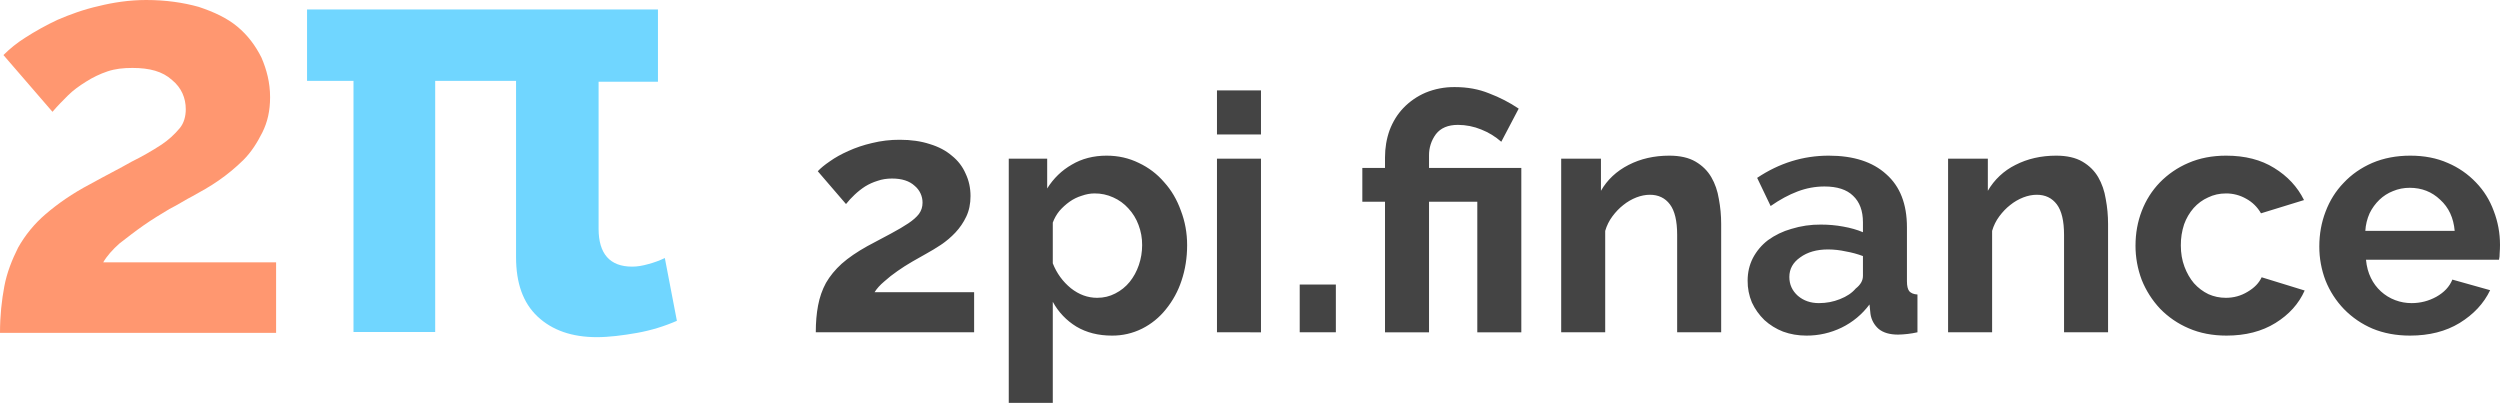
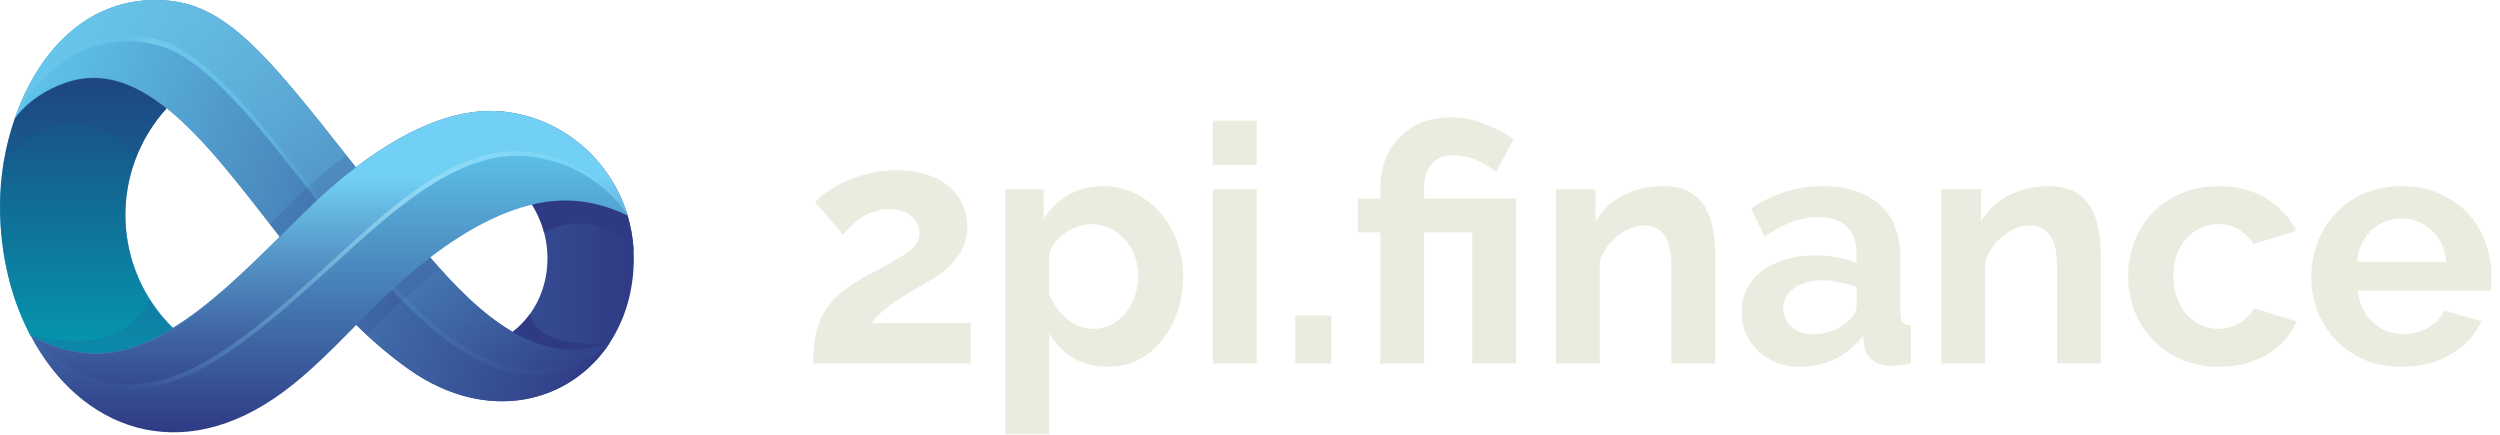
- <svg xmlns="http://www.w3.org/2000/svg" width="138.14" height="22.261" fill="none">
-   <path d="M15.208 18.392H0c0-.95.095-1.806.238-2.566.142-.76.427-1.474.76-2.139a6.87 6.87 0 011.52-1.853c.666-.57 1.474-1.141 2.472-1.664.855-.475 1.616-.855 2.281-1.235a15.851 15.851 0 001.664-.95 4.73 4.73 0 00.998-.904c.237-.285.332-.665.332-1.045 0-.618-.237-1.189-.76-1.616-.523-.475-1.236-.666-2.186-.666-.523 0-.95.048-1.378.19a5.468 5.468 0 00-1.189.57c-.38.238-.712.476-.998.761-.285.285-.57.57-.855.903L.19 3.042a6.875 6.875 0 011.188-.95 15.395 15.395 0 011.806-.999C3.85.808 4.61.523 5.465.333 6.225.143 7.13 0 8.08 0c1.093 0 2.044.143 2.9.38.855.285 1.567.618 2.138 1.093.57.475.998 1.046 1.33 1.711.286.665.476 1.378.476 2.186 0 .76-.143 1.378-.428 1.949-.285.57-.618 1.093-1.046 1.52a10.32 10.32 0 01-1.378 1.141c-.475.333-.998.618-1.426.856-.38.19-.807.475-1.283.712-.475.286-.95.57-1.425.903-.476.333-.903.666-1.331.998-.38.333-.713.713-.903 1.046h9.552v3.897z" fill="#ff9770" />
-   <path d="M35.216 18.392c-.808.143-1.569.238-2.234.238-1.378 0-2.471-.38-3.28-1.141-.807-.76-1.187-1.853-1.187-3.28V4.468h-4.468v13.877h-4.514V4.467h-2.567V.523h19.39v3.992h-3.28v8.126c0 1.379.619 2.092 1.854 2.092.286 0 .57-.048.903-.143a5.07 5.07 0 00.903-.333l.666 3.47a9.806 9.806 0 01-2.186.665z" fill="#70d6ff" />
-   <path d="M45.077 18.36c0-.549.043-1.043.127-1.483.085-.451.23-.866.436-1.245.218-.378.508-.732.871-1.062.375-.33.847-.653 1.416-.97.496-.269.932-.5 1.307-.696.387-.207.708-.397.962-.567.254-.171.448-.342.58-.513.134-.183.2-.39.2-.623a1.2 1.2 0 00-.435-.933c-.29-.269-.708-.403-1.252-.403-.291 0-.557.042-.8.128a2.92 2.92 0 00-.689.311c-.206.134-.4.287-.58.458-.17.159-.328.33-.473.513l-1.56-1.813c.157-.17.38-.354.67-.55.291-.207.63-.396 1.017-.567.4-.183.835-.33 1.307-.44a6.29 6.29 0 011.543-.182c.617 0 1.168.079 1.652.238.484.146.89.36 1.216.64.339.269.593.599.763.99.181.378.272.793.272 1.244 0 .427-.079.806-.236 1.135a3.41 3.41 0 01-.6.88 4.712 4.712 0 01-.798.677c-.278.183-.55.348-.817.494-.218.122-.466.263-.744.421a10.59 10.59 0 00-.835.531 7.19 7.19 0 00-.744.586c-.23.195-.406.39-.527.586h5.5v2.216zM61.44 18.544c-.75 0-1.403-.165-1.96-.495a3.637 3.637 0 01-1.307-1.373v5.585H55.74V8.766h2.123v1.648c.351-.561.805-1 1.362-1.318.556-.33 1.198-.495 1.924-.495.641 0 1.234.135 1.779.403.544.257 1.01.61 1.397 1.062.4.44.708.964.926 1.575.23.598.345 1.233.345 1.904 0 .696-.103 1.349-.309 1.96a4.926 4.926 0 01-.87 1.592 3.932 3.932 0 01-1.308 1.062 3.655 3.655 0 01-1.67.385zm-.817-2.088c.364 0 .696-.079.999-.238.314-.158.58-.372.798-.64.218-.27.388-.58.509-.934.12-.354.181-.72.181-1.099a3.05 3.05 0 00-.2-1.117 2.699 2.699 0 00-.562-.915 2.457 2.457 0 00-.835-.605 2.421 2.421 0 00-1.035-.22c-.23 0-.466.043-.708.129a2.299 2.299 0 00-.671.33 3.2 3.2 0 00-.563.512 2.24 2.24 0 00-.363.641v2.252c.218.55.55 1.007.998 1.373.448.354.932.531 1.452.531zM67.245 18.36V8.767h2.432v9.595zm0-10.93V4.994h2.432V7.43zM71.817 18.36v-2.636h1.997v2.637zM76.53 11.146h-1.253V9.28h1.253v-.586c0-.525.084-1.025.254-1.501.181-.476.435-.885.762-1.227a3.753 3.753 0 011.216-.842 4.107 4.107 0 011.634-.312c.69 0 1.319.116 1.888.348.58.22 1.125.5 1.633.842l-.962 1.831a3.759 3.759 0 00-1.107-.677 3.417 3.417 0 00-1.289-.256c-.544 0-.95.17-1.216.512a1.94 1.94 0 00-.381 1.19v.678h5.1v9.082H81.63v-7.215h-2.668v7.215H76.53zM95.105 18.36h-2.432v-5.383c0-.769-.133-1.33-.4-1.684-.266-.354-.635-.531-1.107-.531-.242 0-.49.049-.744.146a2.743 2.743 0 00-.726.422c-.218.17-.417.378-.599.622a2.509 2.509 0 00-.4.806v5.603h-2.432V8.766h2.197v1.776c.35-.61.859-1.086 1.525-1.428.665-.342 1.415-.513 2.25-.513.593 0 1.077.11 1.453.33.375.22.665.507.87.86.207.355.346.757.418 1.209.085.452.127.91.127 1.373zM99.816 18.544c-.46 0-.89-.074-1.289-.22a3.301 3.301 0 01-1.034-.64c-.29-.282-.52-.605-.69-.971a3.03 3.03 0 01-.236-1.209c0-.451.097-.866.29-1.245.206-.39.484-.72.835-.989a4.095 4.095 0 011.289-.622 5.342 5.342 0 011.634-.238c.423 0 .835.036 1.234.11.411.073.774.177 1.09.311v-.55c0-.634-.182-1.122-.546-1.464-.35-.342-.877-.513-1.579-.513-.508 0-1.004.092-1.488.275-.484.183-.98.451-1.488.805l-.745-1.556c1.223-.818 2.541-1.227 3.957-1.227 1.368 0 2.427.342 3.177 1.026.762.671 1.143 1.648 1.143 2.93v2.984c0 .256.043.44.127.55.097.109.25.17.454.182v2.088a5.367 5.367 0 01-1.07.128c-.46 0-.818-.104-1.072-.312a1.356 1.356 0 01-.453-.824l-.055-.53a4.213 4.213 0 01-1.543 1.281 4.396 4.396 0 01-1.942.44zm.69-1.795c.411 0 .798-.073 1.161-.22.376-.146.666-.341.872-.585.266-.208.4-.44.4-.696v-1.099a5.33 5.33 0 00-.945-.256 4.63 4.63 0 00-.98-.11c-.629 0-1.144.147-1.543.44-.4.28-.599.64-.599 1.08 0 .415.157.763.472 1.043.315.269.702.403 1.162.403zM116.483 18.36h-2.432v-5.383c0-.769-.133-1.33-.399-1.684-.267-.354-.636-.531-1.108-.531-.242 0-.49.049-.744.146a2.745 2.745 0 00-.726.422c-.218.17-.417.378-.599.622a2.482 2.482 0 00-.399.806v5.603h-2.433V8.766h2.197v1.776a3.617 3.617 0 011.524-1.428c.666-.342 1.416-.513 2.251-.513.593 0 1.077.11 1.452.33.376.22.666.507.872.86.205.355.345.757.417 1.209.085.452.127.91.127 1.373zM118 13.563c0-.671.114-1.306.344-1.904.23-.598.563-1.123.998-1.575a4.867 4.867 0 011.58-1.08c.617-.268 1.313-.403 2.087-.403 1.041 0 1.924.226 2.65.678.738.452 1.29 1.044 1.652 1.776l-2.378.732a2.08 2.08 0 00-.817-.805 2.21 2.21 0 00-1.125-.293c-.35 0-.678.073-.98.22-.303.134-.569.33-.799.585a2.817 2.817 0 00-.526.898 3.604 3.604 0 00-.182 1.171c0 .428.067.818.2 1.172s.308.66.526.916c.23.256.496.457.8.604.301.134.622.201.961.201.436 0 .835-.11 1.198-.33.375-.219.635-.488.781-.805l2.377.732c-.326.733-.865 1.331-1.615 1.795-.75.464-1.652.696-2.705.696-.774 0-1.47-.135-2.087-.403a4.853 4.853 0 01-1.579-1.08 5.094 5.094 0 01-1.017-1.593 5.355 5.355 0 01-.345-1.905zM133.166 18.544c-.762 0-1.452-.129-2.069-.385a4.853 4.853 0 01-1.579-1.08 4.876 4.876 0 01-1.017-1.575 5.21 5.21 0 01-.345-1.886c0-.683.115-1.324.345-1.922.23-.61.563-1.142 1-1.593.434-.464.961-.83 1.578-1.099.63-.268 1.331-.403 2.105-.403.775 0 1.465.135 2.07.403a4.66 4.66 0 011.561 1.08c.436.452.762.977.98 1.575.23.598.345 1.22.345 1.868 0 .158-.006.311-.018.457 0 .147-.012.27-.037.367h-7.35c.035.378.126.714.271 1.007a2.443 2.443 0 001.344 1.227c.29.11.592.164.907.164.484 0 .938-.116 1.361-.348.436-.244.733-.561.89-.952l2.087.586c-.35.733-.913 1.337-1.688 1.813-.762.464-1.676.696-2.74.696zm2.47-5.786c-.062-.72-.328-1.294-.8-1.721-.46-.44-1.022-.66-1.688-.66-.327 0-.635.061-.926.184a2.29 2.29 0 00-.744.476 2.64 2.64 0 00-.544.75 2.783 2.783 0 00-.236.97z" fill="#444" />
+ <svg xmlns="http://www.w3.org/2000/svg" xmlns:xlink="http://www.w3.org/1999/xlink" width="213" height="37" fill="none">
+   <path d="M69.27 30.965c0-.85.065-1.615.195-2.295.13-.699.353-1.341.669-1.927.335-.586.781-1.133 1.339-1.643.576-.51 1.302-1.011 2.176-1.501l2.008-1.077 1.478-.878c.391-.264.688-.529.892-.793a1.6 1.6 0 0 0 .307-.963c0-.567-.223-1.048-.669-1.445-.446-.415-1.088-.623-1.925-.623a3.64 3.64 0 0 0-1.227.198 4.48 4.48 0 0 0-1.06.482c-.316.208-.614.444-.893.708a7.29 7.29 0 0 0-.725.793l-2.399-2.805c.242-.264.586-.548 1.032-.85a8.73 8.73 0 0 1 1.562-.878 10.49 10.49 0 0 1 2.008-.68c.744-.189 1.534-.283 2.371-.283.948 0 1.794.123 2.538.368.744.227 1.367.557 1.869.992a3.91 3.91 0 0 1 1.171 1.53c.279.586.418 1.228.418 1.927 0 .661-.121 1.247-.363 1.756a5.28 5.28 0 0 1-.92 1.36c-.372.397-.781.746-1.227 1.048l-1.255.765-1.144.652-1.283.822c-.409.283-.79.585-1.144.907-.353.302-.623.604-.809.907h8.451v3.428H69.27zm25.143.284c-1.153 0-2.157-.255-3.012-.765a5.61 5.61 0 0 1-2.008-2.125V37h-3.737V16.12h3.263v2.55c.539-.869 1.236-1.549 2.092-2.04.855-.51 1.841-.765 2.957-.765a6.06 6.06 0 0 1 2.733.623 6.37 6.37 0 0 1 2.148 1.643c.614.68 1.088 1.492 1.422 2.436a8.18 8.18 0 0 1 .53 2.947c0 1.077-.158 2.087-.474 3.031a7.64 7.64 0 0 1-1.339 2.465c-.558.699-1.227 1.247-2.008 1.643s-1.636.595-2.566.595zm-1.255-3.23a3.24 3.24 0 0 0 1.534-.368 3.72 3.72 0 0 0 1.227-.992c.335-.416.595-.897.781-1.445a5.25 5.25 0 0 0 .279-1.7c0-.623-.102-1.199-.307-1.728-.205-.548-.493-1.02-.865-1.417-.353-.397-.781-.708-1.283-.935a3.7 3.7 0 0 0-1.59-.34c-.353 0-.716.066-1.088.198a3.52 3.52 0 0 0-1.032.51 4.98 4.98 0 0 0-.865.793c-.242.302-.428.633-.558.992v3.485a5.15 5.15 0 0 0 1.534 2.125c.688.548 1.432.822 2.231.822zm10.175 2.946V16.12h3.737v14.846h-3.737zm0-16.914v-3.768h3.737v3.768h-3.737zm7.025 16.914v-4.08h3.068v4.08h-3.068zm7.241-11.162h-1.924v-2.89h1.924v-.907a6.9 6.9 0 0 1 .391-2.323c.279-.737.669-1.369 1.171-1.898a5.77 5.77 0 0 1 1.869-1.303c.744-.321 1.58-.482 2.51-.482 1.06 0 2.027.179 2.901.538a12.22 12.22 0 0 1 2.51 1.303l-1.478 2.833c-.484-.434-1.051-.784-1.702-1.048s-1.31-.397-1.98-.397c-.837 0-1.46.264-1.869.793a3.02 3.02 0 0 0-.585 1.842v1.048h7.837v14.052h-3.737V19.803h-4.1v11.163h-3.738V19.803zm28.544 11.162h-3.738v-8.329c0-1.19-.204-2.059-.613-2.607s-.977-.822-1.702-.822c-.372 0-.753.076-1.143.227a4.2 4.2 0 0 0-1.116.652 5.04 5.04 0 0 0-.921.963 3.87 3.87 0 0 0-.613 1.247v8.67h-3.738V16.12h3.375v2.748c.539-.944 1.32-1.681 2.343-2.21s2.176-.793 3.459-.793c.911 0 1.655.17 2.231.51s1.023.784 1.339 1.332.53 1.171.641 1.87a11.51 11.51 0 0 1 .196 2.125v9.264zm7.238.284c-.707 0-1.367-.113-1.98-.34-.614-.245-1.144-.576-1.59-.992a4.97 4.97 0 0 1-1.06-1.502c-.242-.567-.363-1.19-.363-1.87 0-.699.149-1.341.447-1.927a4.59 4.59 0 0 1 1.283-1.53c.558-.416 1.218-.737 1.98-.963.762-.245 1.599-.368 2.51-.368a10.43 10.43 0 0 1 1.897.17c.632.113 1.19.274 1.674.482v-.85c0-.982-.279-1.738-.837-2.267-.539-.529-1.348-.793-2.427-.793a6.38 6.38 0 0 0-2.287.425c-.744.283-1.506.699-2.287 1.247l-1.144-2.408c1.878-1.265 3.905-1.898 6.081-1.898 2.101 0 3.728.529 4.881 1.587 1.171 1.039 1.757 2.55 1.757 4.533v4.618c0 .397.065.68.195.85.149.17.381.264.698.283v3.23c-.633.132-1.181.198-1.646.198-.707 0-1.255-.161-1.646-.482-.372-.321-.604-.746-.697-1.275l-.084-.822c-.65.869-1.441 1.53-2.37 1.983s-1.925.68-2.985.68zm1.06-2.776a4.69 4.69 0 0 0 1.785-.34c.577-.227 1.023-.529 1.339-.907.409-.321.614-.68.614-1.077v-1.7a8.17 8.17 0 0 0-1.451-.397c-.521-.113-1.023-.17-1.506-.17-.967 0-1.757.227-2.371.68-.613.434-.92.992-.92 1.672a2.08 2.08 0 0 0 .725 1.615c.483.415 1.078.623 1.785.623zm24.551 2.492h-3.737v-8.329c0-1.19-.205-2.059-.614-2.607s-.976-.822-1.701-.822a3.16 3.16 0 0 0-1.144.227 4.21 4.21 0 0 0-1.116.652c-.334.265-.641.586-.92.963a3.87 3.87 0 0 0-.614 1.247v8.67h-3.737V16.12h3.375v2.748c.539-.944 1.32-1.681 2.343-2.21s2.175-.793 3.458-.793c.911 0 1.655.17 2.231.51s1.023.784 1.339 1.332.53 1.171.642 1.87c.13.699.195 1.407.195 2.125v9.264zm2.329-7.422a8.2 8.2 0 0 1 .53-2.947c.353-.926.865-1.738 1.535-2.436s1.478-1.256 2.426-1.672 2.018-.623 3.208-.623c1.599 0 2.956.349 4.072 1.048 1.134.699 1.98 1.615 2.538 2.748l-3.654 1.133c-.316-.548-.734-.963-1.255-1.247-.521-.302-1.097-.453-1.729-.453a3.39 3.39 0 0 0-1.506.34c-.465.208-.874.51-1.228.907-.334.378-.604.84-.808 1.388a5.61 5.61 0 0 0-.279 1.813c0 .661.102 1.265.306 1.813s.475 1.02.809 1.417a3.96 3.96 0 0 0 1.228.935c.464.208.957.312 1.478.312a3.47 3.47 0 0 0 1.841-.51c.576-.34.976-.756 1.199-1.247l3.654 1.133c-.502 1.133-1.33 2.059-2.483 2.776s-2.538 1.077-4.155 1.077c-1.19 0-2.26-.208-3.208-.623s-1.757-.973-2.427-1.672c-.669-.718-1.19-1.539-1.562-2.465a8.35 8.35 0 0 1-.53-2.947zm23.306 7.706c-1.171 0-2.231-.198-3.179-.595-.949-.416-1.758-.973-2.427-1.672a7.57 7.57 0 0 1-1.562-2.437 8.12 8.12 0 0 1-.53-2.918c0-1.058.177-2.049.53-2.975.353-.944.865-1.766 1.534-2.465.669-.718 1.478-1.284 2.427-1.7.967-.416 2.045-.623 3.235-.623s2.25.208 3.18.623c.948.416 1.748.973 2.399 1.672a6.86 6.86 0 0 1 1.506 2.436 8.04 8.04 0 0 1 .53 2.89l-.028.708a2.43 2.43 0 0 1-.056.567H200.89c.055.585.195 1.105.418 1.558s.511.841.865 1.162.753.567 1.199.737.911.255 1.395.255c.743 0 1.441-.179 2.092-.538.669-.378 1.125-.869 1.366-1.473l3.208.907c-.539 1.133-1.404 2.068-2.594 2.805-1.172.718-2.575 1.077-4.212 1.077zm3.794-8.953c-.093-1.114-.503-2.002-1.228-2.663-.706-.68-1.571-1.02-2.594-1.02a3.61 3.61 0 0 0-1.422.283 3.51 3.51 0 0 0-1.144.737 4.11 4.11 0 0 0-.836 1.162 4.32 4.32 0 0 0-.363 1.502h7.587z" fill="#e8eddf" />
+   <g fill-rule="evenodd">
+     <path d="M51.955 29.202C53.243 27.236 54 24.779 54 21.999c0-1.26-.188-2.514-.557-3.719-1.436-4.666-5.502-8.224-10.532-8.773-3.558-.386-7.836 1.12-12.598 4.753-2.022-2.547-4.124-5.284-6.284-7.75C19.79 1.662 17.008 0 13.231 0 7.247 0 3.175 4.539 1.265 10.056.427 12.479 0 15.025 0 17.588c.011 4.1.963 7.887 2.611 10.991 4.14 7.812 12.661 11.315 21.573 4.675 2.117-1.574 4.105-3.592 6.116-5.629a35.94 35.94 0 0 0 4.603 3.89c6.63 4.627 13.672 2.847 17.052-2.314v.002zm-6.679-11.848c2.283 3.546 1.679 8.389-1.598 10.925-2.646-1.531-5.019-4.01-7.087-6.411 3.124-2.397 6.042-3.874 8.685-4.514zm-31.086-8.15c3.274 2.616 6.4 6.82 9.643 10.962-3.015 2.99-6.019 5.885-9.099 7.762-2.494-2.445-3.944-5.761-4.045-9.253s1.154-6.886 3.502-9.472h0z" fill="url(#A)" />
+     <path d="M46.36 19.822c1.239-.71 2.692-.949 4.092-.673s2.654 1.049 3.531 2.176a12.72 12.72 0 0 0-.54-3.045 12.26 12.26 0 0 0-4.172-1.235 11.72 11.72 0 0 0-3.994.302c.489.761.855 1.595 1.083 2.47" fill="#2f3a85" />
+     <path d="M5.561 7.021c3.063-1.058 5.892 0 8.63 2.182 3.274 2.616 6.4 6.82 9.643 10.962l2.172 2.722a60.08 60.08 0 0 0 4.296 4.739 35.94 35.94 0 0 0 4.603 3.89c6.63 4.627 13.672 2.847 17.052-2.315-2.988 1.138-5.756.529-8.277-.923-2.646-1.531-5.019-4.01-7.087-6.411l-2.602-3.107-1.962-2.369-1.715-2.133c-2.022-2.547-4.124-5.284-6.284-7.75C19.79 1.662 17.008 0 13.231 0 7.247 0 3.175 4.539 1.265 10.056c1.143-1.549 2.823-2.521 4.294-3.031" fill="url(#B)" />
+     <path d="M13.979 4.005c3.773 1.323 7.856 6.466 12.192 11.984 2.311 2.941 4.613 5.906 7.162 8.644l.931.979c5.605 5.732 11.532 8.965 17.691 3.59-1.544.604-3.229.75-4.853.42a11.28 11.28 0 0 1-3.419-1.343c-2.272-1.316-4.343-3.329-6.192-5.393l-.894-1.018c-2.138-2.486-4.234-5.038-6.279-7.609s-4.13-5.284-6.289-7.75C19.79 1.662 17.008 0 13.231 0 7.247 0 3.175 4.539 1.265 10.056c3.119-6.129 8.791-7.423 12.714-6.051z" fill="url(#C)" />
+     <path d="M22.995 19.091l.838 1.074 2.172 2.722a60.06 60.06 0 0 0 4.296 4.739l.977.935 1.747-1.764a46.37 46.37 0 0 1 4.391-3.863l.071-.055-.894-1.018-2.602-3.107-1.962-2.369-1.715-2.133-.84-1.059c-1.657 1.277-3.23 2.659-4.71 4.137l-1.764 1.764" fill="#2f3a85" opacity=".15" />
+     <path d="M36.627 21.954c3.124-2.398 6.042-3.881 8.685-4.514a11.72 11.72 0 0 1 3.994-.302c1.453.16 2.866.578 4.172 1.235-1.436-4.68-5.502-8.238-10.532-8.787-3.558-.386-7.836 1.12-12.598 4.753a47.8 47.8 0 0 0-4.599 4.038l-1.88 1.868c-3.015 2.99-6.019 5.885-9.099 7.762-1.93 1.175-3.881 1.953-5.899 2.106-2.163.166-4.313-.476-6.224-1.455 4.14 7.812 12.661 11.315 21.574 4.675 2.117-1.574 4.105-3.592 6.116-5.629l1.773-1.782c1.422-1.416 2.931-2.741 4.518-3.967" fill="url(#D)" />
+     <path d="M47.69 28.969c-1.429-.378-2.272-1.117-2.528-2.218a7.38 7.38 0 0 1-1.477 1.528 11.28 11.28 0 0 0 3.417 1.343c1.626.331 3.313.185 4.858-.42-1.764.133-3.186.055-4.266-.233" fill="#2f3a85" />
+     <path d="M1.267 10.096C.427 12.523-.001 15.073 0 17.641c.011 4.1.963 7.886 2.611 10.992 1.911.977 4.057 1.619 6.224 1.454 2.011-.154 3.969-.93 5.899-2.106-2.497-2.445-3.948-5.764-4.049-9.257s1.155-6.89 3.506-9.476c-2.738-2.191-5.568-3.25-8.63-2.182-1.468.51-3.151 1.484-4.294 3.031z" fill="url(#E)" />
+     <path d="M27.252 16.86l-1.046-1.335c-4.331-5.513-8.417-10.655-12.19-11.978-3.705-1.3-8.997-.206-12.201 5.116a22.04 22.04 0 0 0-.549 1.411c3.117-6.118 8.789-7.413 12.712-6.04 3.773 1.323 7.856 6.466 12.192 11.984l.849 1.039.233-.196z" fill="url(#F)" />
+     <path d="M33.596 24.393l.706.736c5.301 5.421 10.895 8.612 16.699 4.38a9.49 9.49 0 0 0 .954-.307c-6.159 5.375-12.086 2.142-17.691-3.586l-.931-.979.263-.243z" fill="url(#G)" />
+     <path d="M27.009 17.056l-.838-1.067.838 1.067z" fill="url(#H)" />
+     <path d="M.196 14.584c.449-1.084 1.184-2.026 2.126-2.725a6.47 6.47 0 0 1 3.226-1.242c.401-.037.805-.037 1.207 0a6.48 6.48 0 0 1 4.813 2.86 13.49 13.49 0 0 1 2.623-4.273c-1.792-1.432-3.625-2.38-5.534-2.565a7.19 7.19 0 0 0-3.096.383c-1.468.51-3.151 1.482-4.294 3.034a23.01 23.01 0 0 0-1.071 4.528m8.307 14.24c-1.59.353-3.554.272-5.892-.244 1.911.979 4.057 1.621 6.224 1.455l.545-.056c1.821-.24 3.599-.981 5.354-2.05a13.51 13.51 0 0 1-1.992-2.47c-.817 1.806-2.229 2.93-4.234 3.369" opacity=".15" fill="#2f3a85" />
+     <path d="M2.611 28.579c8.057 9.318 16.193 2.657 24.283-4.631 4.805-4.312 10.029-9.682 15.639-10.565 3.489-.549 8.173.923 10.909 4.895-1.436-4.664-5.502-8.223-10.532-8.771-3.558-.386-7.836 1.12-12.598 4.753-1.618 1.246-3.154 2.595-4.599 4.038l-1.881 1.868c-3.015 2.99-6.019 5.885-9.099 7.762-1.93 1.175-3.881 1.953-5.899 2.106-2.163.166-4.313-.476-6.224-1.455" fill="url(#I)" />
+     <path d="M2.611 28.579c8.057 9.318 16.193 2.657 24.283-4.631 4.805-4.311 10.029-9.681 15.639-10.565 3.489-.549 8.173.923 10.909 4.895a10.04 10.04 0 0 0-.168-.503c-2.747-3.881-7.372-5.324-10.828-4.781-5.61.882-10.833 6.254-15.637 10.567-5.305 4.777-10.629 9.283-15.935 9.196-4.876-.078-7.875-3.968-8.263-4.179z" fill="url(#J)" />
+   </g>
+   <defs>
+     <linearGradient id="A" x1="54" y1="18.379" x2="0" y2="18.379" xlink:href="#K">
+       <stop stop-color="#2f3a85" />
+       <stop offset=".17" stop-color="#354c92" />
+       <stop offset=".53" stop-color="#467bb5" />
+       <stop offset="1" stop-color="#5fc4ea" />
+     </linearGradient>
+     <linearGradient id="B" x1="53.03" y1="26.254" x2="2.112" y2="7.722" xlink:href="#K">
+       <stop stop-color="#2f3a85" />
+       <stop offset="1" stop-color="#5fc4ea" />
+     </linearGradient>
+     <linearGradient id="C" x1="26.612" y1="0" x2="26.612" y2="31.948" xlink:href="#K">
+       <stop stop-color="#70c9eb" stop-opacity=".6" />
+       <stop offset=".18" stop-color="#6ec8eb" stop-opacity=".52" />
+       <stop offset=".53" stop-color="#68c7eb" stop-opacity=".31" />
+       <stop offset="1" stop-color="#5fc4ea" stop-opacity="0" />
+     </linearGradient>
+     <linearGradient id="D" x1="28.062" y1="9.526" x2="28.062" y2="36.833" xlink:href="#K">
+       <stop offset=".097" stop-color="#5fc4ea" />
+       <stop offset="1" stop-color="#2f3a85" />
+     </linearGradient>
+     <linearGradient id="E" x1="7.367" y1="6.649" x2="7.367" y2="30.107" xlink:href="#K">
+       <stop stop-color="#1b4880" />
+       <stop offset="1" stop-color="#0597b0" />
+     </linearGradient>
+     <linearGradient id="F" x1="1.267" y1="10.052" x2="27.252" y2="10.052" xlink:href="#K">
+       <stop offset=".38" stop-color="#70c9eb" stop-opacity=".2" />
+       <stop offset=".44" stop-color="#6fc9eb" stop-opacity=".97" />
+       <stop offset=".52" stop-color="#6ec8eb" stop-opacity=".88" />
+       <stop offset=".63" stop-color="#6bc8eb" stop-opacity=".74" />
+       <stop offset=".75" stop-color="#68c7eb" stop-opacity=".55" />
+       <stop offset=".88" stop-color="#63c5ea" stop-opacity=".3" />
+       <stop offset="1" stop-color="#5fc4ea" stop-opacity=".05" />
+     </linearGradient>
+     <linearGradient id="G" x1="33.333" y1="28.17" x2="51.955" y2="28.17" xlink:href="#K">
+       <stop stop-color="#70c9eb" stop-opacity=".1" />
+       <stop offset="1" stop-color="#5fc4ea" stop-opacity="0" />
+     </linearGradient>
+     <linearGradient id="H" x1="26.171" y1="16.523" x2="27.009" y2="16.523" xlink:href="#K">
+       <stop stop-color="#70c9eb" />
+       <stop offset=".4" stop-color="#69c7eb" stop-opacity=".63" />
+       <stop offset="1" stop-color="#5fc4ea" stop-opacity=".05" />
+     </linearGradient>
+     <linearGradient id="I" x1="28.027" y1="9.448" x2="28.027" y2="33.149" xlink:href="#K">
+       <stop offset=".243" stop-color="#71d0f3" />
+       <stop offset="1" stop-color="#2f3a85" stop-opacity=".3" />
+     </linearGradient>
+     <linearGradient id="J" x1="53.443" y1="23.018" x2="2.611" y2="23.018" xlink:href="#K">
+       <stop offset=".034" stop-color="#b8ebff" stop-opacity=".05" />
+       <stop offset=".389" stop-color="#b8ebff" stop-opacity=".5" />
+       <stop offset=".868" stop-color="#5fc4ea" stop-opacity=".05" />
+     </linearGradient>
+     <linearGradient id="K" gradientUnits="userSpaceOnUse" />
+   </defs>
</svg>
